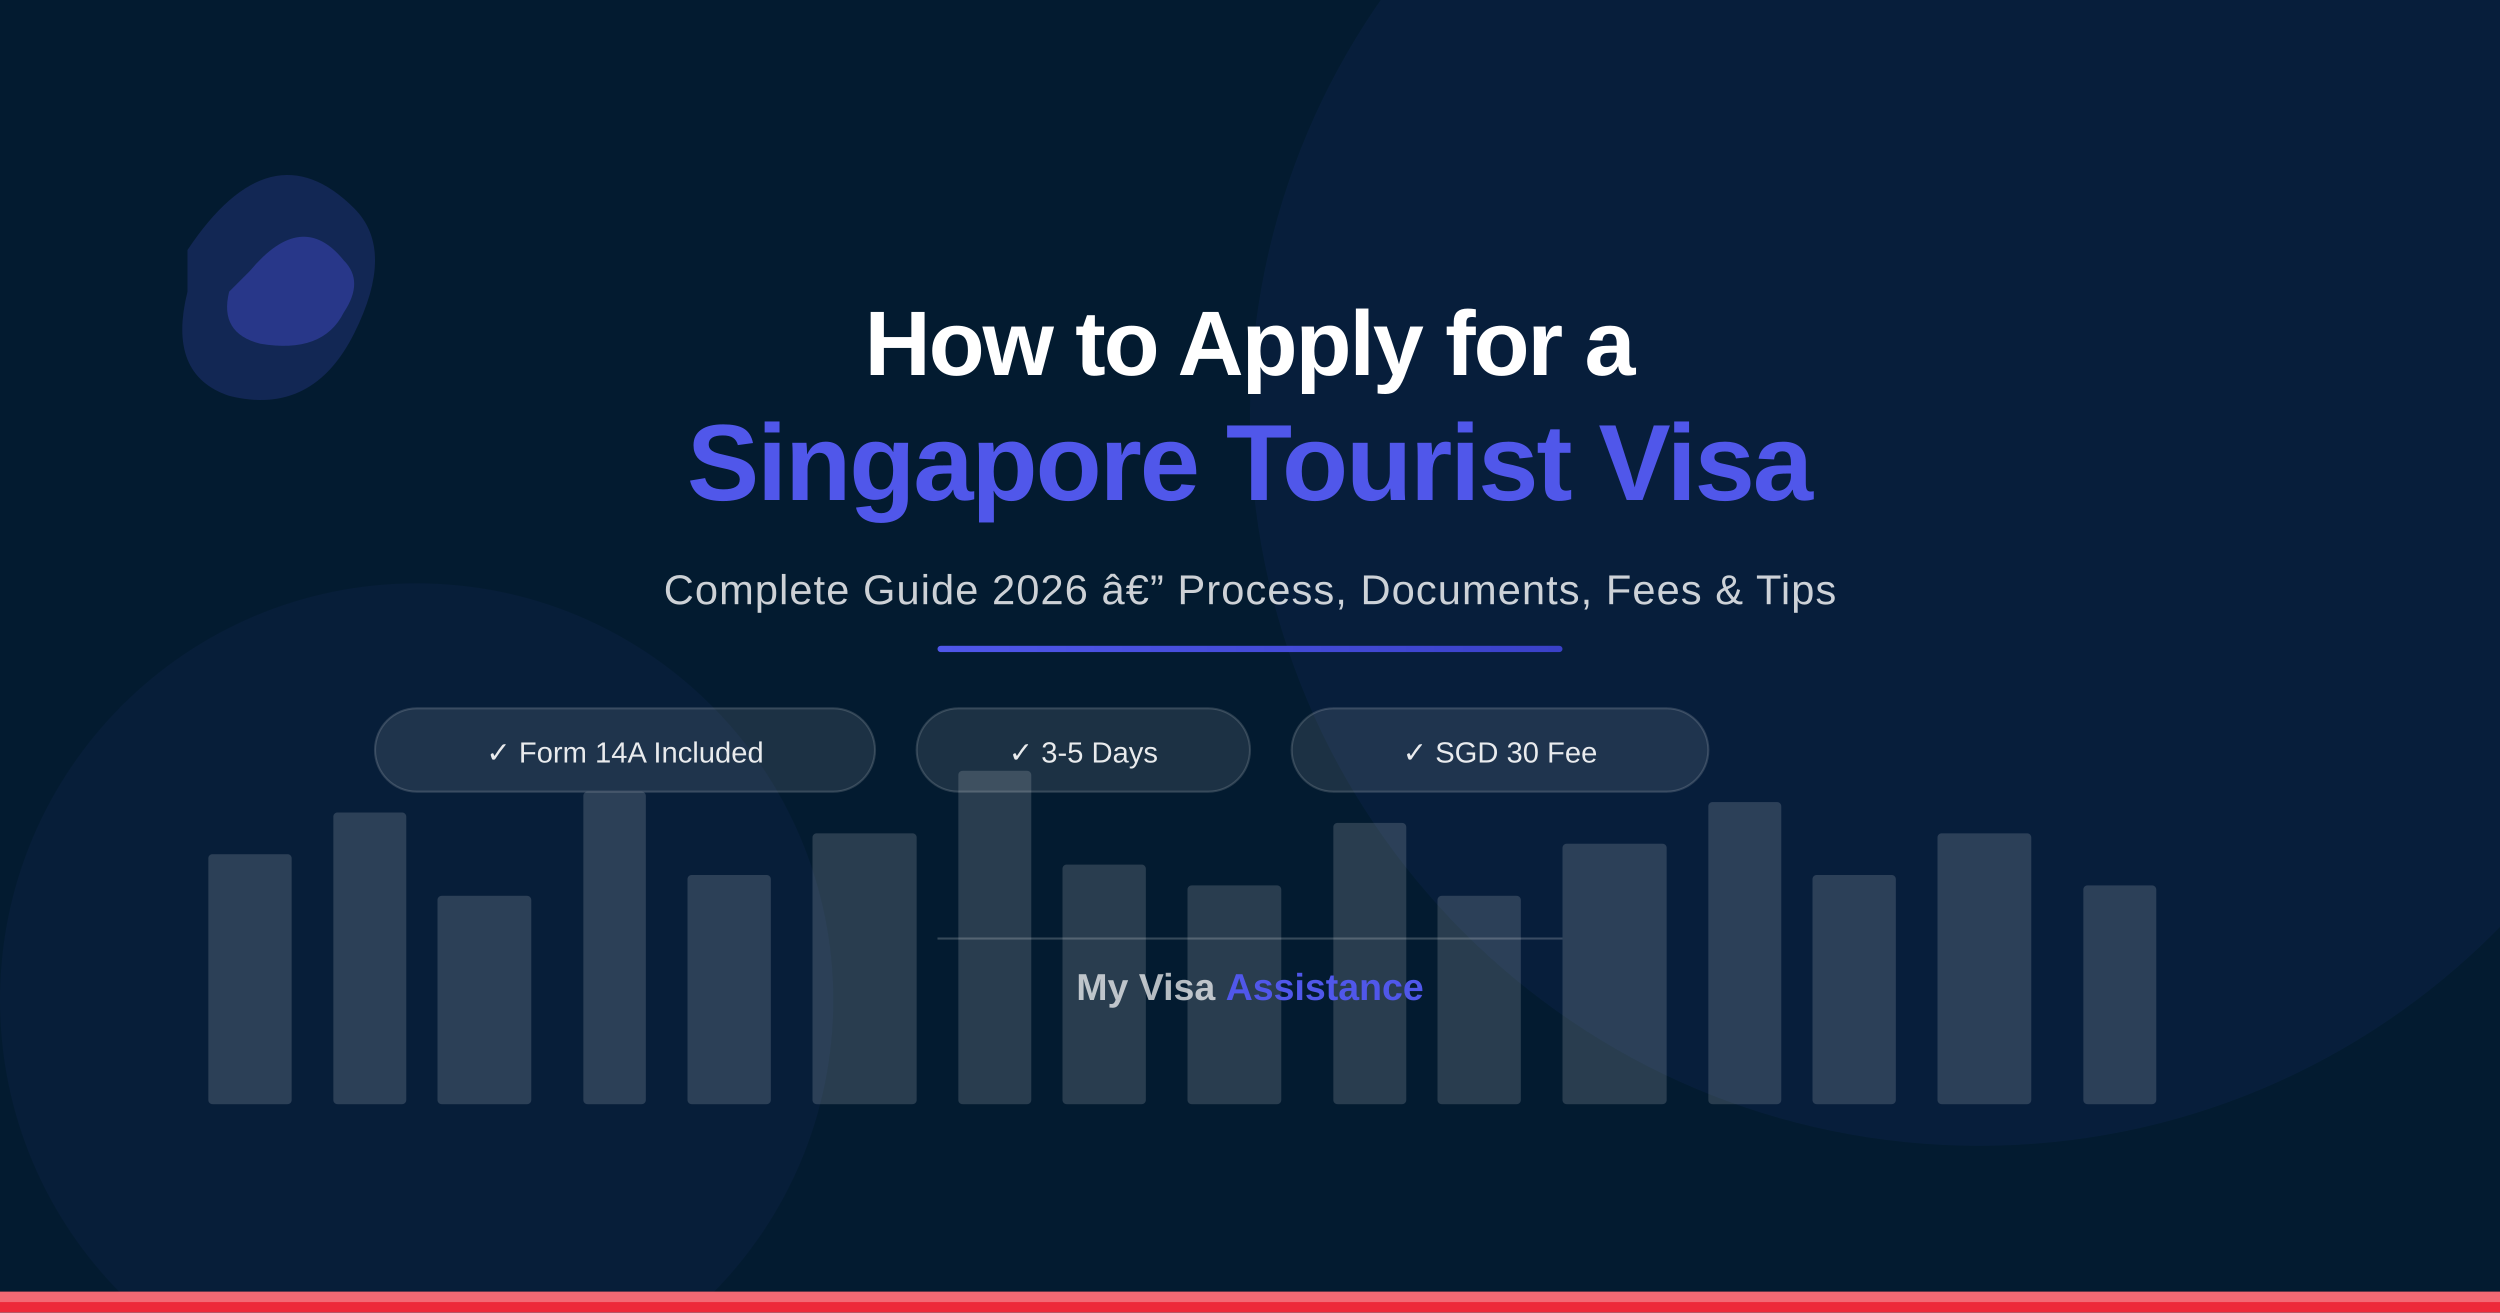
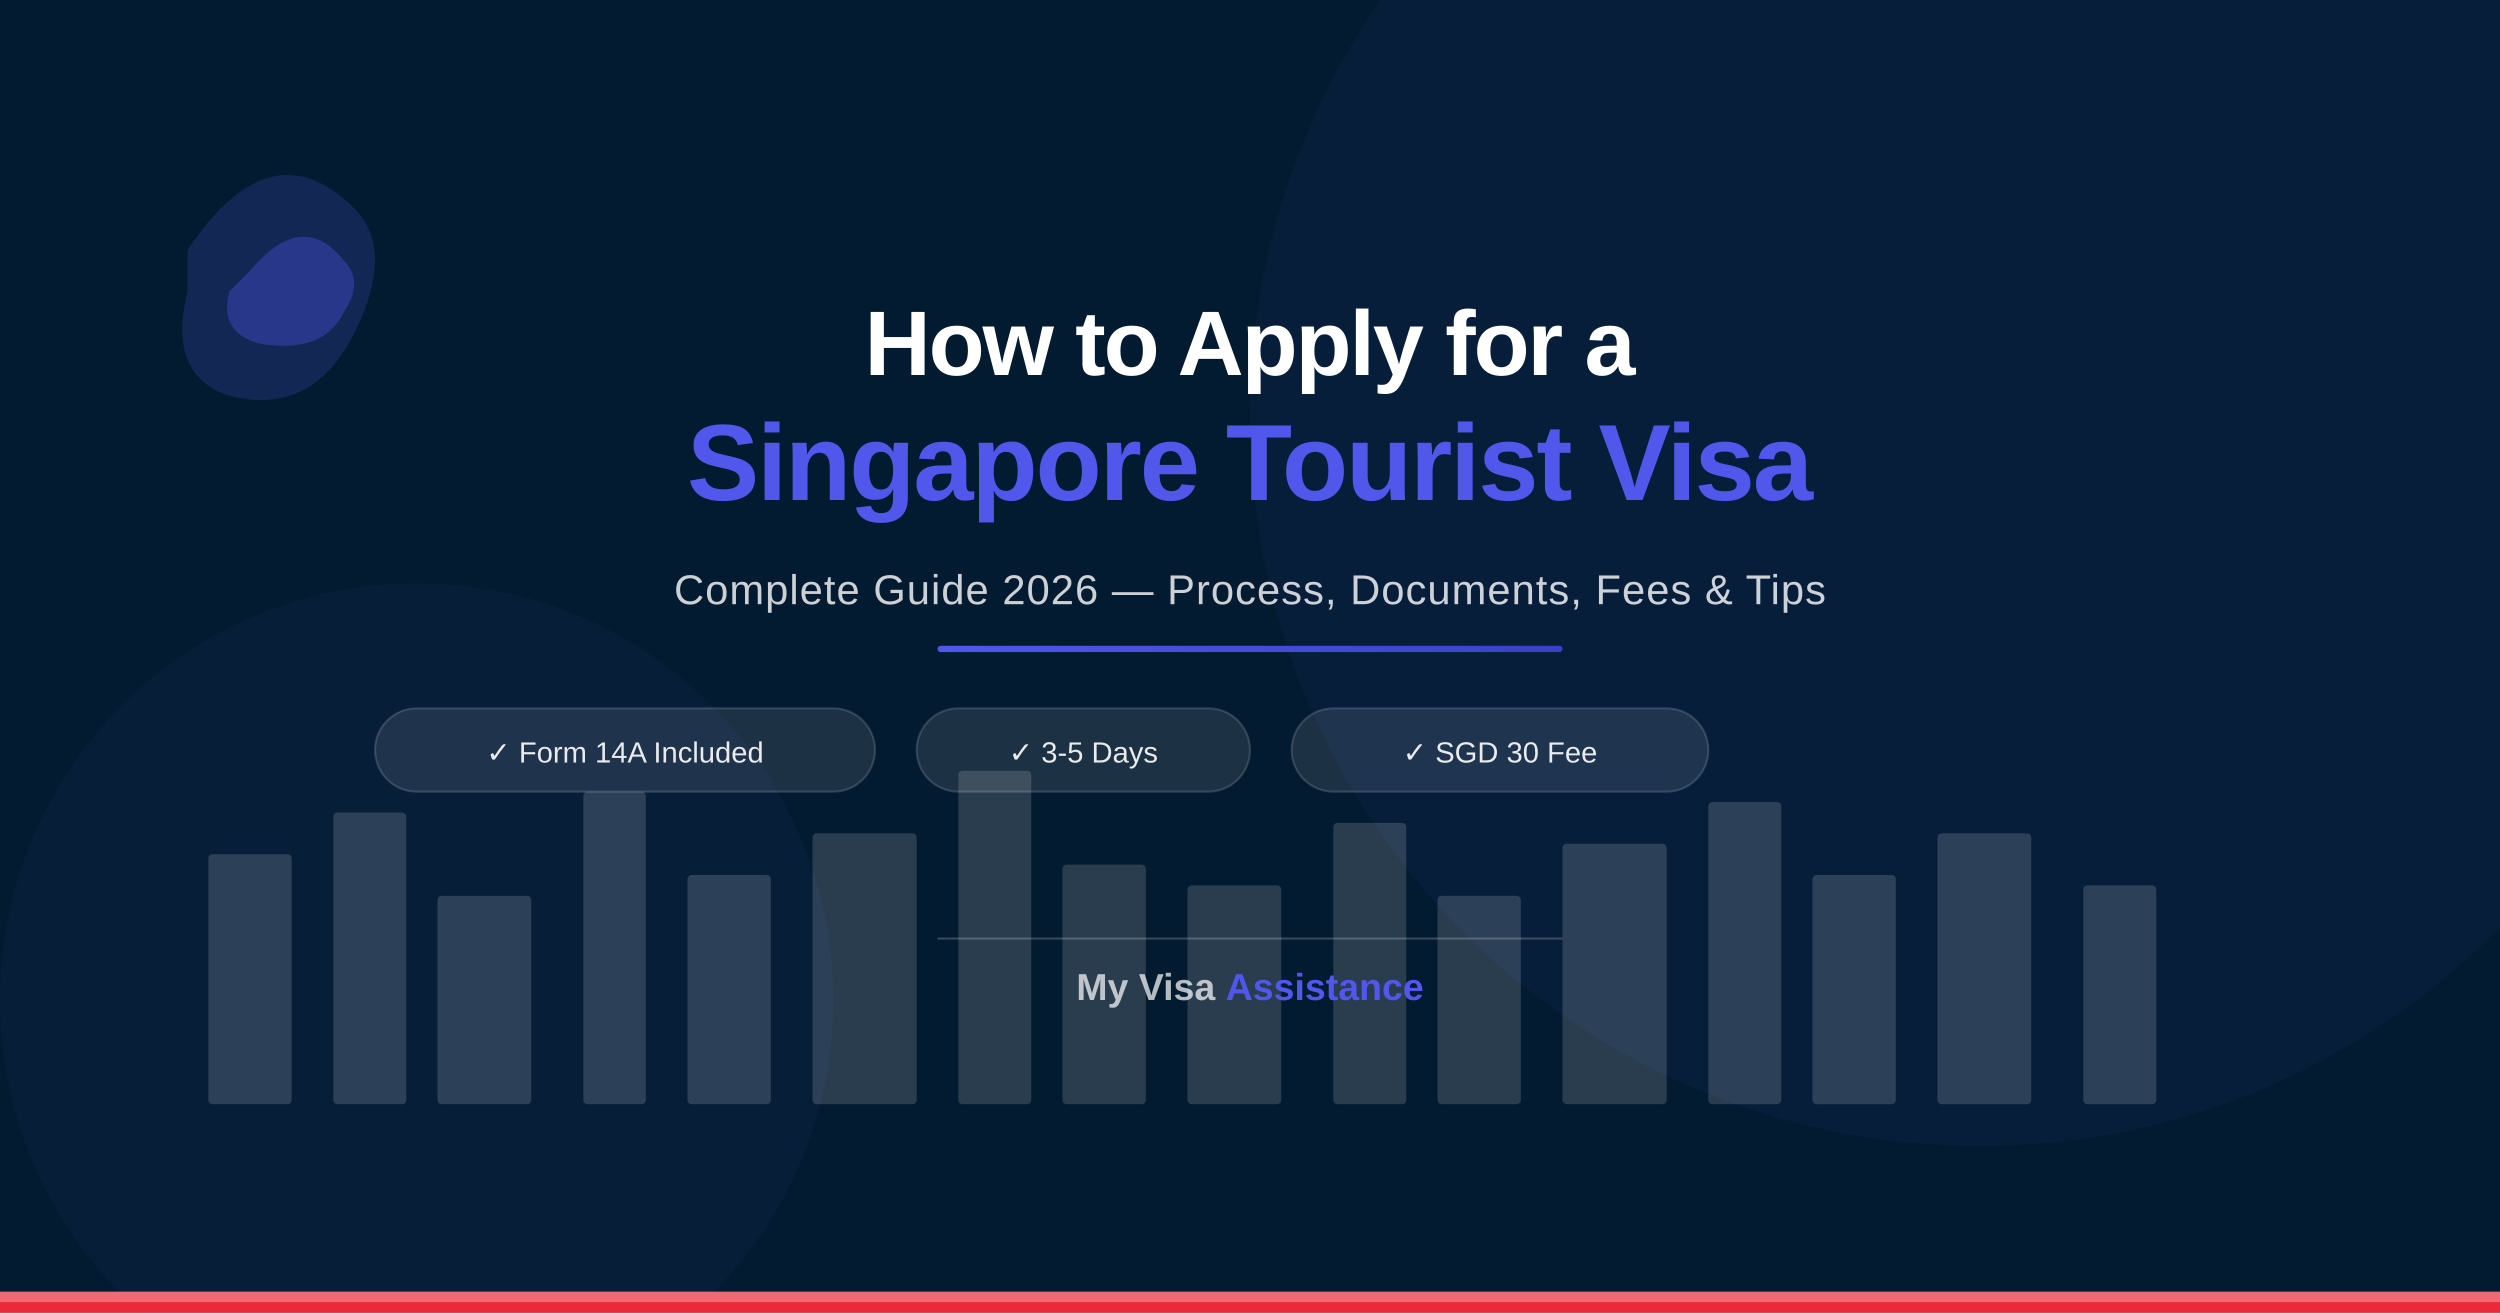
<svg xmlns="http://www.w3.org/2000/svg" width="1200" height="630" viewBox="0 0 1200 630">
  <defs>
    <linearGradient id="sgBg" x1="0" y1="0" x2="1" y2="1">
      <stop offset="0%" stop-color="#031B30" />
      <stop offset="50%" stop-color="#031B30" />
      <stop offset="100%" stop-color="#031B30" />
    </linearGradient>
    <linearGradient id="sgAccent" x1="0" y1="0" x2="1" y2="0">
      <stop offset="0%" stop-color="#5057EA" />
      <stop offset="100%" stop-color="#3a41c8" />
    </linearGradient>
  </defs>
  <rect width="1200" height="630" fill="url(#sgBg)" />
  <circle cx="950" cy="200" r="350" fill="rgba(80, 87, 234,0.06)" />
  <circle cx="200" cy="480" r="200" fill="rgba(80, 87, 234,0.05)" />
  <g transform="translate(0, 370)" opacity="0.15">
    <rect x="100" y="40" width="40" height="120" rx="2" fill="white" />
    <rect x="160" y="20" width="35" height="140" rx="2" fill="white" />
    <rect x="210" y="60" width="45" height="100" rx="2" fill="white" />
    <rect x="280" y="10" width="30" height="150" rx="2" fill="white" />
    <rect x="330" y="50" width="40" height="110" rx="2" fill="white" />
    <rect x="390" y="30" width="50" height="130" rx="2" fill="white" />
    <rect x="460" y="0" width="35" height="160" rx="2" fill="white" />
    <rect x="510" y="45" width="40" height="115" rx="2" fill="white" />
    <rect x="570" y="55" width="45" height="105" rx="2" fill="white" />
    <rect x="640" y="25" width="35" height="135" rx="2" fill="white" />
    <rect x="690" y="60" width="40" height="100" rx="2" fill="white" />
    <rect x="750" y="35" width="50" height="125" rx="2" fill="white" />
    <rect x="820" y="15" width="35" height="145" rx="2" fill="white" />
    <rect x="870" y="50" width="40" height="110" rx="2" fill="white" />
    <rect x="930" y="30" width="45" height="130" rx="2" fill="white" />
    <rect x="1000" y="55" width="35" height="105" rx="2" fill="white" />
  </g>
  <g transform="translate(90, 120)">
    <path d="M0,0 Q40,-60 80,-20 Q100,0 80,40 Q60,80 20,70 Q-10,60 0,20 Z" fill="rgba(80, 87, 234,0.2)" />
    <path d="M30,10 Q55,-20 75,5 Q85,15 75,30 Q65,50 35,45 Q15,40 20,20 Z" fill="rgba(80, 87, 234,0.35)" />
  </g>
  <text x="600" y="180" text-anchor="middle" font-family="Arial, sans-serif" font-size="44" font-weight="800" fill="white" letter-spacing="-1">
    How to Apply for a
  </text>
  <text x="600" y="240" text-anchor="middle" font-family="Arial, sans-serif" font-size="52" font-weight="800" fill="#5057EA" letter-spacing="-1">
    Singapore Tourist Visa
  </text>
  <text x="600" y="290" text-anchor="middle" font-family="Arial, sans-serif" font-size="20" fill="rgba(255,255,255,0.8)" letter-spacing="0.5">
-     Complete Guide 2026 â€” Process, Documents, Fees &amp; Tips
+     Complete Guide 2026 — Process, Documents, Fees &amp; Tips
  </text>
  <rect x="450" y="310" width="300" height="3" rx="1.5" fill="url(#sgAccent)" />
  <g transform="translate(0, 340)">
    <rect x="180" y="0" width="240" height="40" rx="20" fill="rgba(255,255,255,0.1)" stroke="rgba(255,255,255,0.15)" stroke-width="1" />
    <text x="300" y="26" text-anchor="middle" font-family="Arial, sans-serif" font-size="14" fill="rgba(255,255,255,0.9)">✓ Form 14A Included</text>
    <rect x="440" y="0" width="160" height="40" rx="20" fill="rgba(255,255,255,0.1)" stroke="rgba(255,255,255,0.15)" stroke-width="1" />
    <text x="520" y="26" text-anchor="middle" font-family="Arial, sans-serif" font-size="14" fill="rgba(255,255,255,0.9)">✓ 3-5 Days</text>
    <rect x="620" y="0" width="200" height="40" rx="20" fill="rgba(255,255,255,0.1)" stroke="rgba(255,255,255,0.15)" stroke-width="1" />
    <text x="720" y="26" text-anchor="middle" font-family="Arial, sans-serif" font-size="14" fill="rgba(255,255,255,0.9)">✓ SGD 30 Fee</text>
  </g>
  <g transform="translate(0, 450)">
    <rect x="450" y="0" width="300" height="1" fill="rgba(255,255,255,0.2)" />
    <text x="600" y="30" text-anchor="middle" font-family="Arial, sans-serif" font-size="18" font-weight="700" fill="rgba(255,255,255,0.7)">
      My Visa <tspan fill="#5057EA">Assistance</tspan>
    </text>
  </g>
  <rect x="0" y="620" width="1200" height="10" fill="#ED2939" />
  <rect x="0" y="620" width="1200" height="5" fill="white" opacity="0.3" />
</svg>
